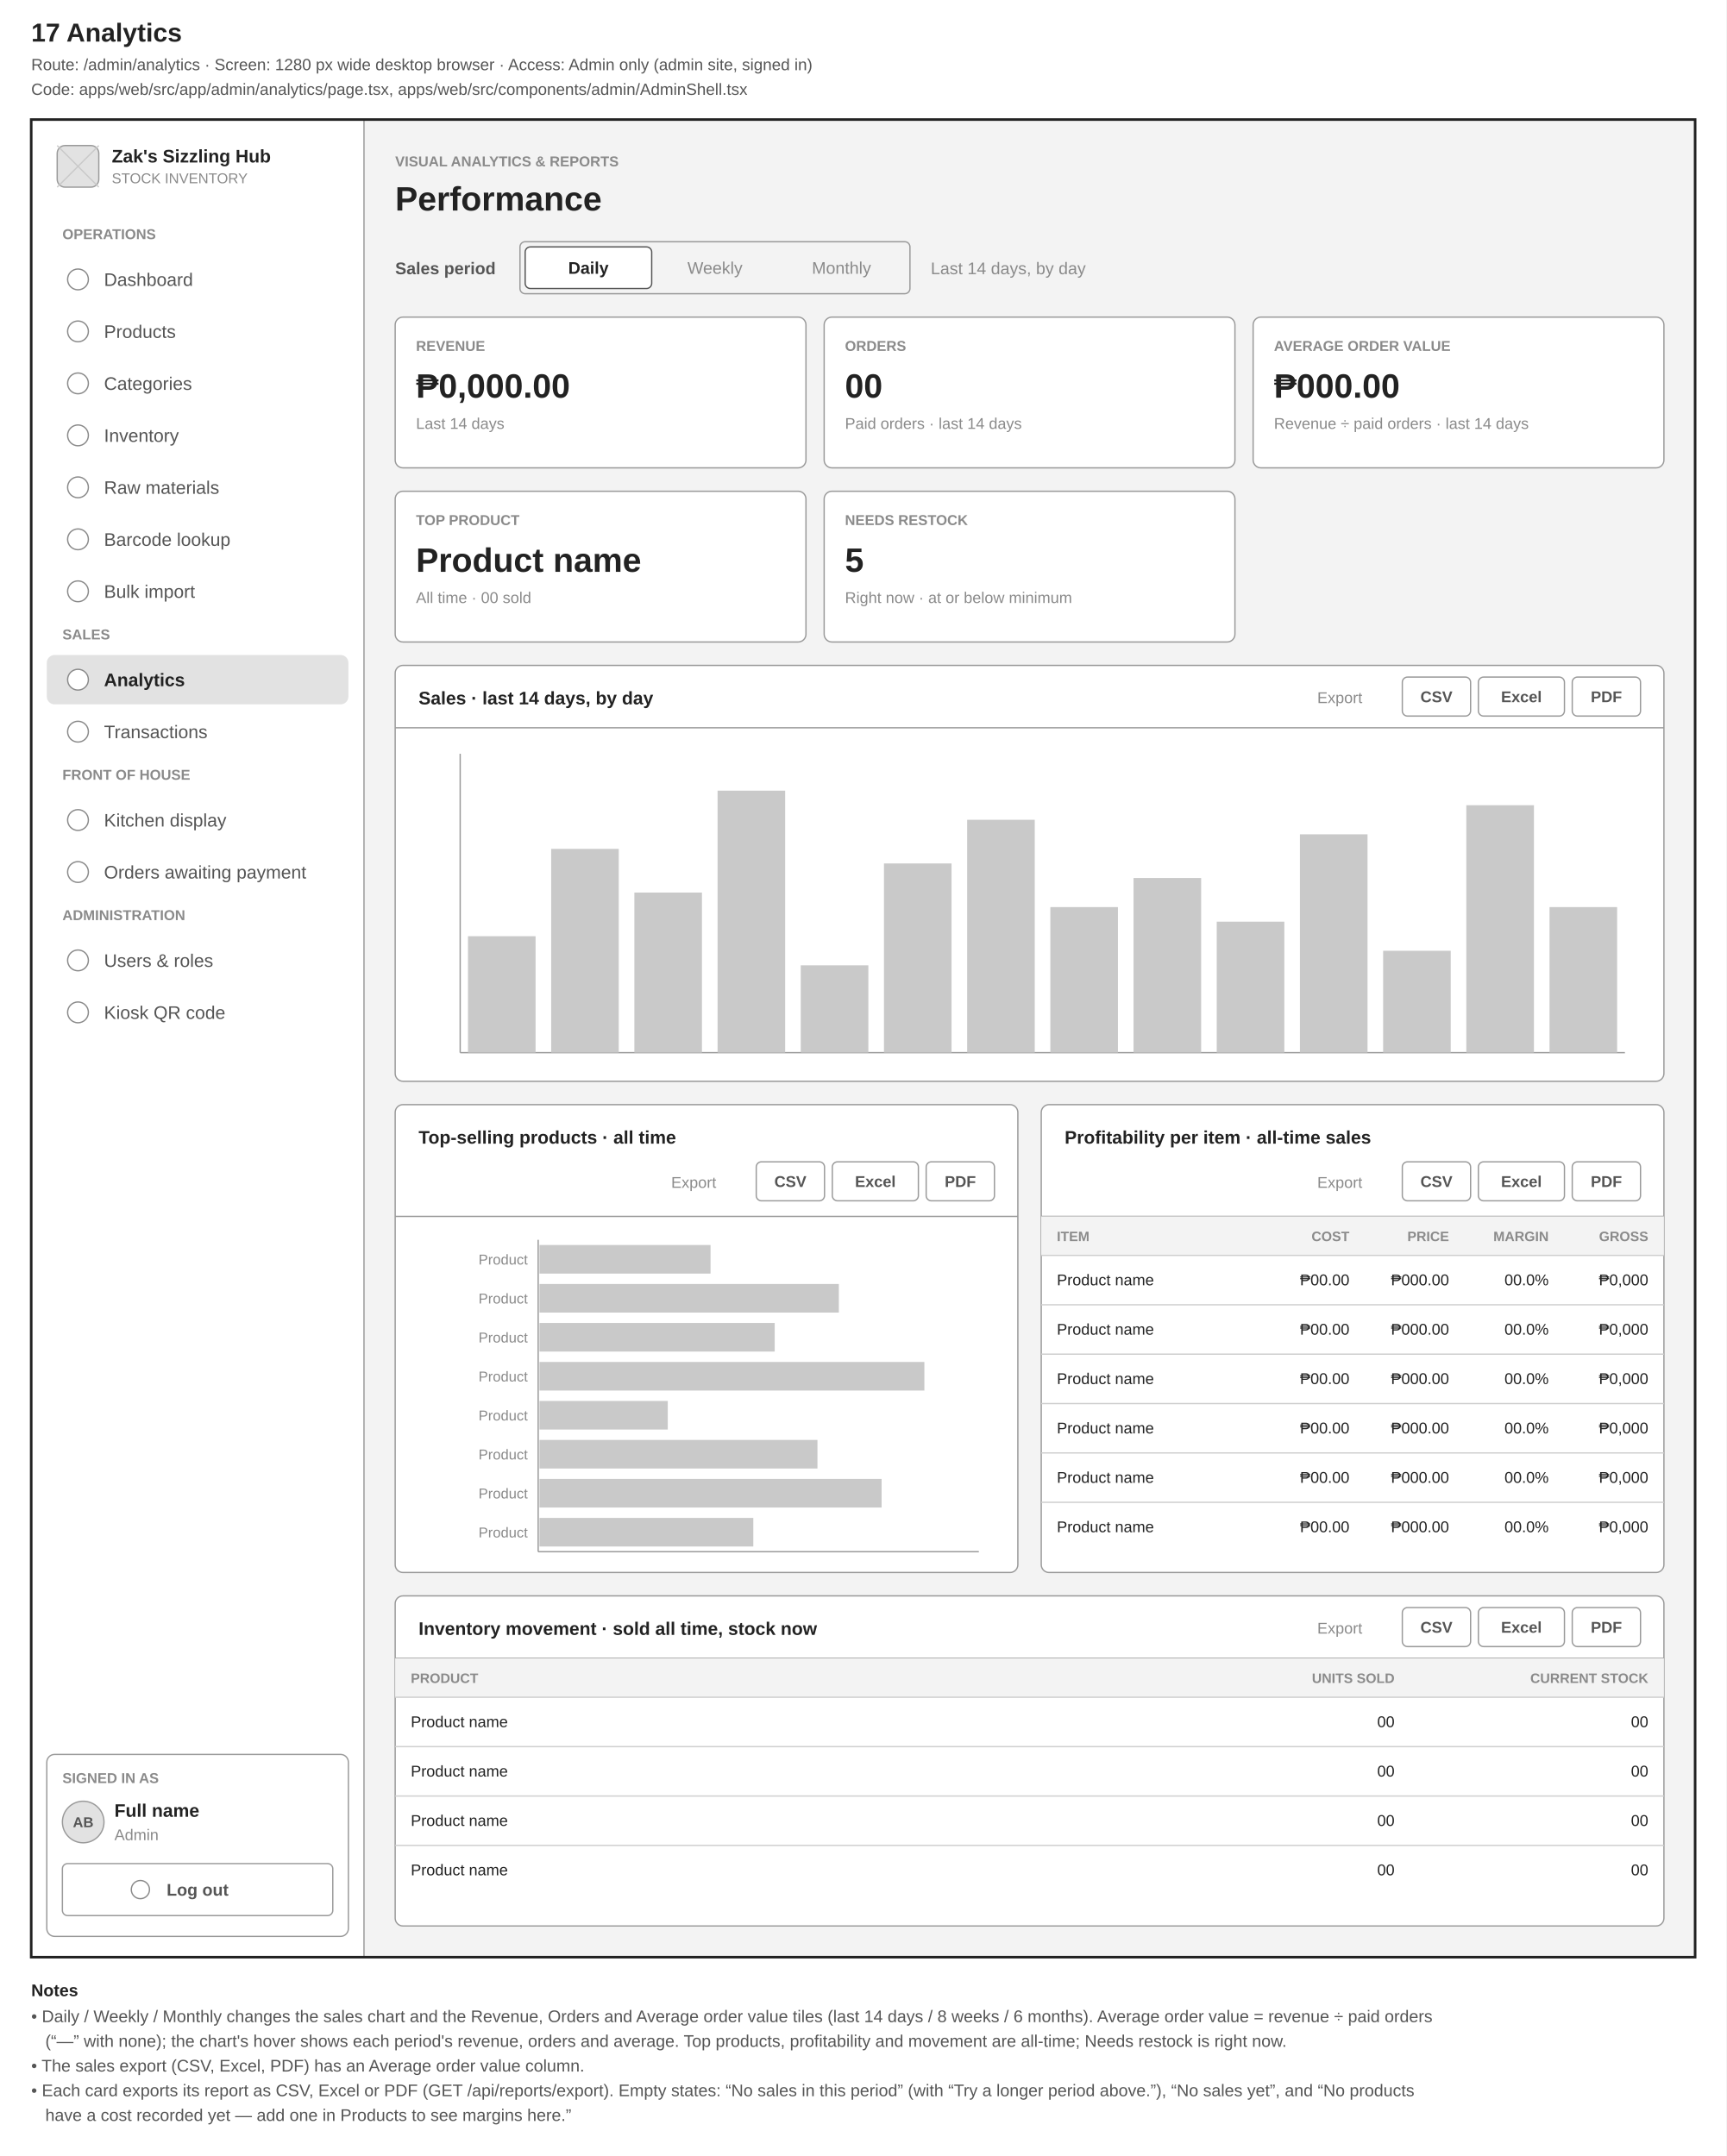
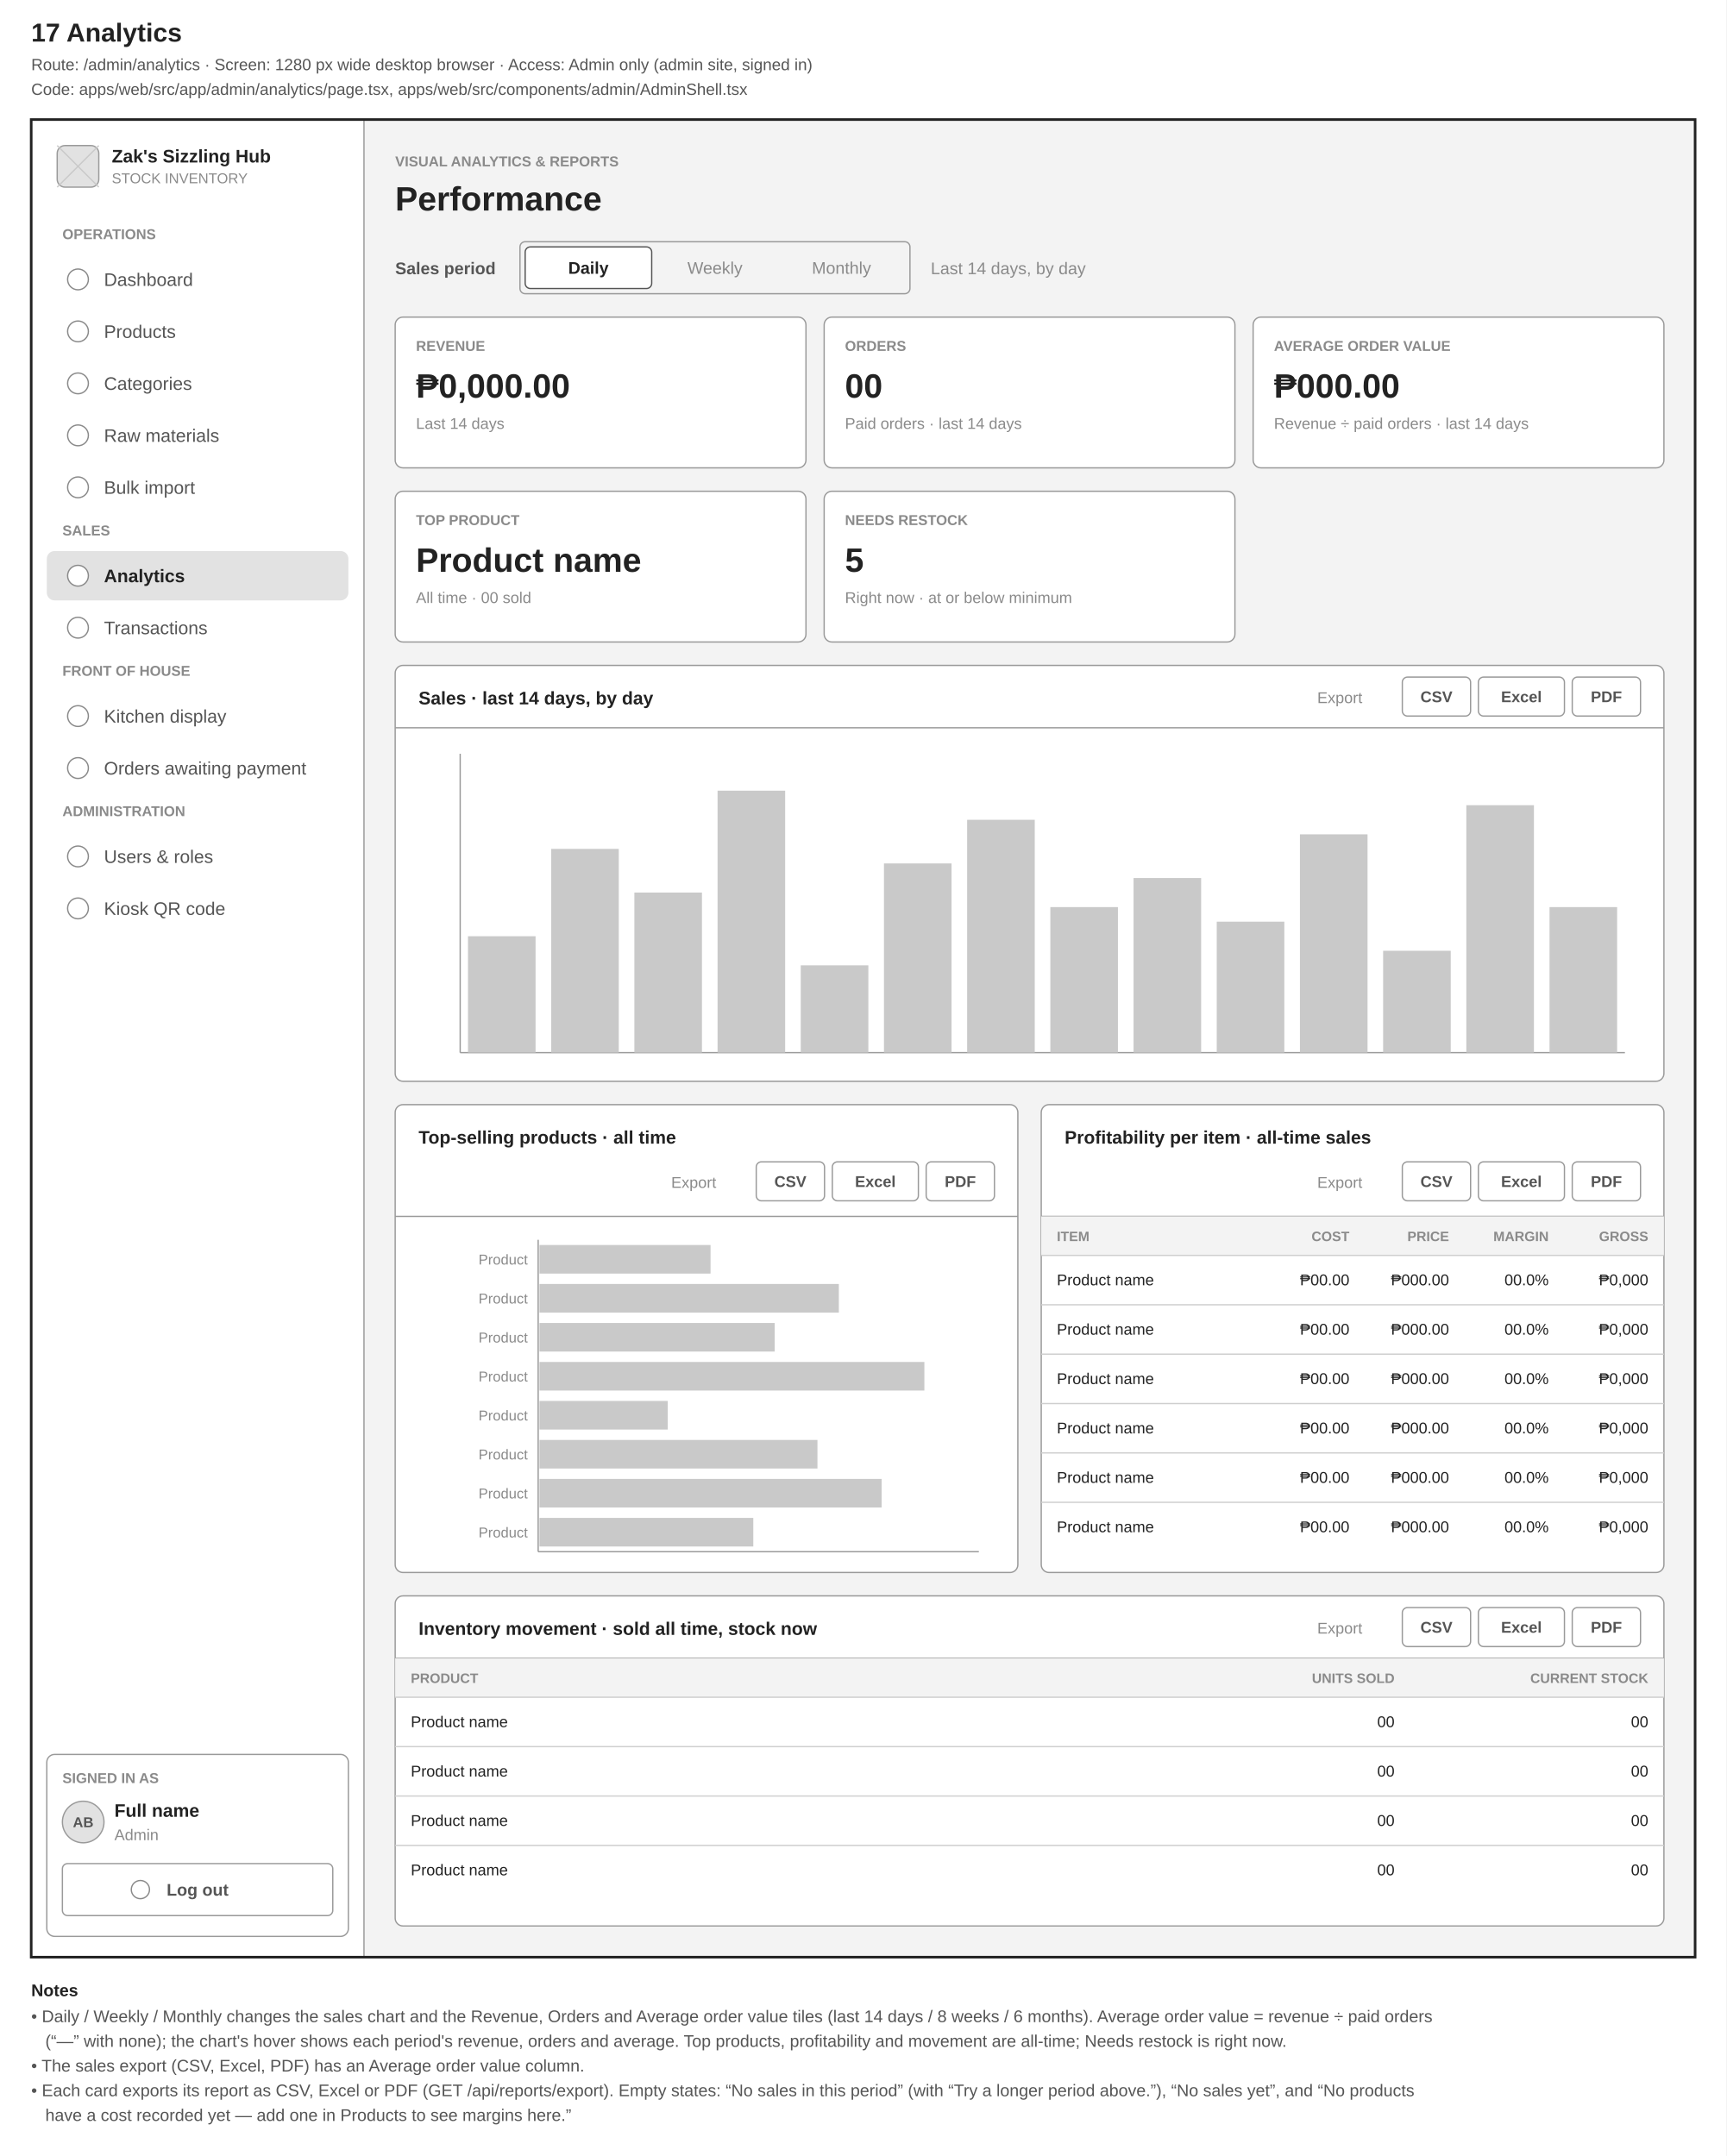
<svg xmlns="http://www.w3.org/2000/svg" width="1328" height="1659" viewBox="0 0 1328 1659">
  <rect x="0" y="0" width="1328" height="1659" fill="#ffffff" />
  <text x="24" y="32" font-family="Arial, Helvetica, sans-serif" font-size="20" font-weight="700" fill="#222222">17  Analytics</text>
  <text x="24" y="54" font-family="Arial, Helvetica, sans-serif" font-size="12.5" fill="#555555">Route: /admin/analytics   ·   Screen: 1280 px wide desktop browser   ·   Access: Admin only (admin site, signed in)</text>
  <text x="24" y="73" font-family="Arial, Helvetica, sans-serif" font-size="12.5" fill="#555555">Code: apps/web/src/app/admin/analytics/page.tsx, apps/web/src/components/admin/AdminShell.tsx</text>
  <text x="24" y="1536" font-family="Arial, Helvetica, sans-serif" font-size="13" font-weight="700" fill="#222222">Notes</text>
  <text x="24" y="1556" font-family="Arial, Helvetica, sans-serif" font-size="13" fill="#555555" xml:space="preserve">• Daily / Weekly / Monthly changes the sales chart and the Revenue, Orders and Average order value tiles (last 14 days / 8 weeks / 6 months). Average order value = revenue ÷ paid orders</text>
  <text x="24" y="1575" font-family="Arial, Helvetica, sans-serif" font-size="13" fill="#555555" xml:space="preserve">   (“—” with none); the chart's hover shows each period's revenue, orders and average. Top products, profitability and movement are all-time; Needs restock is right now.</text>
  <text x="24" y="1594" font-family="Arial, Helvetica, sans-serif" font-size="13" fill="#555555" xml:space="preserve">• The sales export (CSV, Excel, PDF) has an Average order value column.</text>
  <text x="24" y="1613" font-family="Arial, Helvetica, sans-serif" font-size="13" fill="#555555" xml:space="preserve">• Each card exports its report as CSV, Excel or PDF (GET /api/reports/export). Empty states: “No sales in this period” (with “Try a longer period above.”), “No sales yet”, and “No products</text>
  <text x="24" y="1632" font-family="Arial, Helvetica, sans-serif" font-size="13" fill="#555555" xml:space="preserve">   have a cost recorded yet — add one in Products to see margins here.”</text>
  <g transform="translate(24,92)">
    <clipPath id="frame">
      <rect x="0" y="0" width="1280" height="1414" />
    </clipPath>
    <g clip-path="url(#frame)">
      <rect x="0" y="0" width="1280" height="1414" fill="#ffffff" />
      <rect x="0" y="0" width="1280" height="1414" rx="0" fill="#f3f3f3" stroke="none" />
      <rect x="0" y="0" width="256" height="1414" rx="0" fill="#ffffff" stroke="none" />
      <line x1="256" y1="0" x2="256" y2="1414" stroke="#9a9a9a" stroke-width="1" />
      <rect x="20" y="20" width="32" height="32" rx="6" fill="#e2e2e2" stroke="#9a9a9a" stroke-width="1" />
      <line x1="20" y1="20" x2="52" y2="52" stroke="#c9c9c9" stroke-width="1" />
      <line x1="52" y1="20" x2="20" y2="52" stroke="#c9c9c9" stroke-width="1" />
      <text x="62" y="33" font-family="Arial, Helvetica, sans-serif" font-size="14" font-weight="700" text-anchor="start" fill="#222222">Zak's Sizzling Hub</text>
      <text x="62" y="49" font-family="Arial, Helvetica, sans-serif" font-size="11" font-weight="400" text-anchor="start" fill="#8a8a8a">STOCK INVENTORY</text>
      <text x="24" y="92" font-family="Arial, Helvetica, sans-serif" font-size="11" font-weight="700" text-anchor="start" fill="#8a8a8a">OPERATIONS</text>
      <circle cx="36" cy="123" r="8" fill="#ffffff" stroke="#8a8a8a" stroke-width="1" />
      <text x="56" y="128" font-family="Arial, Helvetica, sans-serif" font-size="14" font-weight="400" text-anchor="start" fill="#555555">Dashboard</text>
      <circle cx="36" cy="163" r="8" fill="#ffffff" stroke="#8a8a8a" stroke-width="1" />
      <text x="56" y="168" font-family="Arial, Helvetica, sans-serif" font-size="14" font-weight="400" text-anchor="start" fill="#555555">Products</text>
      <circle cx="36" cy="203" r="8" fill="#ffffff" stroke="#8a8a8a" stroke-width="1" />
      <text x="56" y="208" font-family="Arial, Helvetica, sans-serif" font-size="14" font-weight="400" text-anchor="start" fill="#555555">Categories</text>
      <circle cx="36" cy="243" r="8" fill="#ffffff" stroke="#8a8a8a" stroke-width="1" />
-       <text x="56" y="248" font-family="Arial, Helvetica, sans-serif" font-size="14" font-weight="400" text-anchor="start" fill="#555555">Inventory</text>
+       <text x="56" y="248" font-family="Arial, Helvetica, sans-serif" font-size="14" font-weight="400" text-anchor="start" fill="#555555">Raw materials</text>
      <circle cx="36" cy="283" r="8" fill="#ffffff" stroke="#8a8a8a" stroke-width="1" />
-       <text x="56" y="288" font-family="Arial, Helvetica, sans-serif" font-size="14" font-weight="400" text-anchor="start" fill="#555555">Raw materials</text>
-       <circle cx="36" cy="323" r="8" fill="#ffffff" stroke="#8a8a8a" stroke-width="1" />
-       <text x="56" y="328" font-family="Arial, Helvetica, sans-serif" font-size="14" font-weight="400" text-anchor="start" fill="#555555">Barcode lookup</text>
-       <circle cx="36" cy="363" r="8" fill="#ffffff" stroke="#8a8a8a" stroke-width="1" />
-       <text x="56" y="368" font-family="Arial, Helvetica, sans-serif" font-size="14" font-weight="400" text-anchor="start" fill="#555555">Bulk import</text>
-       <text x="24" y="400" font-family="Arial, Helvetica, sans-serif" font-size="11" font-weight="700" text-anchor="start" fill="#8a8a8a">SALES</text>
-       <rect x="12" y="412" width="232" height="38" rx="6" fill="#e2e2e2" stroke="none" />
-       <circle cx="36" cy="431" r="8" fill="#ffffff" stroke="#8a8a8a" stroke-width="1" />
-       <text x="56" y="436" font-family="Arial, Helvetica, sans-serif" font-size="14" font-weight="700" text-anchor="start" fill="#222222">Analytics</text>
-       <circle cx="36" cy="471" r="8" fill="#ffffff" stroke="#8a8a8a" stroke-width="1" />
-       <text x="56" y="476" font-family="Arial, Helvetica, sans-serif" font-size="14" font-weight="400" text-anchor="start" fill="#555555">Transactions</text>
-       <text x="24" y="508" font-family="Arial, Helvetica, sans-serif" font-size="11" font-weight="700" text-anchor="start" fill="#8a8a8a">FRONT OF HOUSE</text>
-       <circle cx="36" cy="539" r="8" fill="#ffffff" stroke="#8a8a8a" stroke-width="1" />
-       <text x="56" y="544" font-family="Arial, Helvetica, sans-serif" font-size="14" font-weight="400" text-anchor="start" fill="#555555">Kitchen display</text>
-       <circle cx="36" cy="579" r="8" fill="#ffffff" stroke="#8a8a8a" stroke-width="1" />
-       <text x="56" y="584" font-family="Arial, Helvetica, sans-serif" font-size="14" font-weight="400" text-anchor="start" fill="#555555">Orders awaiting payment</text>
-       <text x="24" y="616" font-family="Arial, Helvetica, sans-serif" font-size="11" font-weight="700" text-anchor="start" fill="#8a8a8a">ADMINISTRATION</text>
-       <circle cx="36" cy="647" r="8" fill="#ffffff" stroke="#8a8a8a" stroke-width="1" />
-       <text x="56" y="652" font-family="Arial, Helvetica, sans-serif" font-size="14" font-weight="400" text-anchor="start" fill="#555555">Users &amp; roles</text>
-       <circle cx="36" cy="687" r="8" fill="#ffffff" stroke="#8a8a8a" stroke-width="1" />
-       <text x="56" y="692" font-family="Arial, Helvetica, sans-serif" font-size="14" font-weight="400" text-anchor="start" fill="#555555">Kiosk QR code</text>
+       <text x="56" y="288" font-family="Arial, Helvetica, sans-serif" font-size="14" font-weight="400" text-anchor="start" fill="#555555">Bulk import</text>
+       <text x="24" y="320" font-family="Arial, Helvetica, sans-serif" font-size="11" font-weight="700" text-anchor="start" fill="#8a8a8a">SALES</text>
+       <rect x="12" y="332" width="232" height="38" rx="6" fill="#e2e2e2" stroke="none" />
+       <circle cx="36" cy="351" r="8" fill="#ffffff" stroke="#8a8a8a" stroke-width="1" />
+       <text x="56" y="356" font-family="Arial, Helvetica, sans-serif" font-size="14" font-weight="700" text-anchor="start" fill="#222222">Analytics</text>
+       <circle cx="36" cy="391" r="8" fill="#ffffff" stroke="#8a8a8a" stroke-width="1" />
+       <text x="56" y="396" font-family="Arial, Helvetica, sans-serif" font-size="14" font-weight="400" text-anchor="start" fill="#555555">Transactions</text>
+       <text x="24" y="428" font-family="Arial, Helvetica, sans-serif" font-size="11" font-weight="700" text-anchor="start" fill="#8a8a8a">FRONT OF HOUSE</text>
+       <circle cx="36" cy="459" r="8" fill="#ffffff" stroke="#8a8a8a" stroke-width="1" />
+       <text x="56" y="464" font-family="Arial, Helvetica, sans-serif" font-size="14" font-weight="400" text-anchor="start" fill="#555555">Kitchen display</text>
+       <circle cx="36" cy="499" r="8" fill="#ffffff" stroke="#8a8a8a" stroke-width="1" />
+       <text x="56" y="504" font-family="Arial, Helvetica, sans-serif" font-size="14" font-weight="400" text-anchor="start" fill="#555555">Orders awaiting payment</text>
+       <text x="24" y="536" font-family="Arial, Helvetica, sans-serif" font-size="11" font-weight="700" text-anchor="start" fill="#8a8a8a">ADMINISTRATION</text>
+       <circle cx="36" cy="567" r="8" fill="#ffffff" stroke="#8a8a8a" stroke-width="1" />
+       <text x="56" y="572" font-family="Arial, Helvetica, sans-serif" font-size="14" font-weight="400" text-anchor="start" fill="#555555">Users &amp; roles</text>
+       <circle cx="36" cy="607" r="8" fill="#ffffff" stroke="#8a8a8a" stroke-width="1" />
+       <text x="56" y="612" font-family="Arial, Helvetica, sans-serif" font-size="14" font-weight="400" text-anchor="start" fill="#555555">Kiosk QR code</text>
      <rect x="12" y="1258" width="232" height="140" rx="6" fill="#ffffff" stroke="#9a9a9a" stroke-width="1" />
      <text x="24" y="1280" font-family="Arial, Helvetica, sans-serif" font-size="11" font-weight="700" text-anchor="start" fill="#8a8a8a">SIGNED IN AS</text>
      <circle cx="40" cy="1310" r="16" fill="#e2e2e2" stroke="#9a9a9a" stroke-width="1" />
      <text x="40" y="1314" font-family="Arial, Helvetica, sans-serif" font-size="11" font-weight="700" text-anchor="middle" fill="#555555">AB</text>
      <text x="64" y="1306" font-family="Arial, Helvetica, sans-serif" font-size="14" font-weight="700" text-anchor="start" fill="#222222">Full name</text>
      <text x="64" y="1324" font-family="Arial, Helvetica, sans-serif" font-size="12" font-weight="400" text-anchor="start" fill="#8a8a8a">Admin</text>
      <rect x="24" y="1342" width="208" height="40" rx="4" fill="#ffffff" stroke="#9a9a9a" stroke-width="1" />
      <text x="128.0" y="1366.68" font-family="Arial, Helvetica, sans-serif" font-size="13" font-weight="700" text-anchor="middle" fill="#555555">Log out</text>
      <circle cx="84" cy="1362" r="7" fill="#ffffff" stroke="#8a8a8a" stroke-width="1" />
      <text x="280" y="36" font-family="Arial, Helvetica, sans-serif" font-size="11" font-weight="700" text-anchor="start" fill="#8a8a8a">VISUAL ANALYTICS &amp; REPORTS</text>
      <text x="280" y="70" font-family="Arial, Helvetica, sans-serif" font-size="26" font-weight="700" text-anchor="start" fill="#222222">Performance</text>
      <text x="280" y="119" font-family="Arial, Helvetica, sans-serif" font-size="13" font-weight="700" text-anchor="start" fill="#555555">Sales period</text>
      <rect x="376" y="94" width="300" height="40" rx="4" fill="#f3f3f3" stroke="#9a9a9a" stroke-width="1" />
      <rect x="380.0" y="98" width="97.333" height="32" rx="4" fill="#ffffff" stroke="#555555" stroke-width="1" />
      <text x="428.667" y="118.68" font-family="Arial, Helvetica, sans-serif" font-size="13" font-weight="700" text-anchor="middle" fill="#222222">Daily</text>
      <text x="526.0" y="118.68" font-family="Arial, Helvetica, sans-serif" font-size="13" font-weight="400" text-anchor="middle" fill="#8a8a8a">Weekly</text>
      <text x="623.333" y="118.68" font-family="Arial, Helvetica, sans-serif" font-size="13" font-weight="400" text-anchor="middle" fill="#8a8a8a">Monthly</text>
      <text x="692" y="119" font-family="Arial, Helvetica, sans-serif" font-size="13" font-weight="400" text-anchor="start" fill="#8a8a8a">Last 14 days, by day</text>
      <rect x="280.0" y="152" width="316.0" height="116" rx="6" fill="#ffffff" stroke="#9a9a9a" stroke-width="1" />
      <text x="296.0" y="178" font-family="Arial, Helvetica, sans-serif" font-size="11" font-weight="700" text-anchor="start" fill="#8a8a8a">REVENUE</text>
      <text x="296.0" y="214" font-family="Arial, Helvetica, sans-serif" font-size="26" font-weight="700" text-anchor="start" fill="#222222">₱0,000.00</text>
      <text x="296.0" y="238" font-family="Arial, Helvetica, sans-serif" font-size="12" font-weight="400" text-anchor="start" fill="#8a8a8a">Last 14 days</text>
      <rect x="610.0" y="152" width="316.0" height="116" rx="6" fill="#ffffff" stroke="#9a9a9a" stroke-width="1" />
      <text x="626.0" y="178" font-family="Arial, Helvetica, sans-serif" font-size="11" font-weight="700" text-anchor="start" fill="#8a8a8a">ORDERS</text>
      <text x="626.0" y="214" font-family="Arial, Helvetica, sans-serif" font-size="26" font-weight="700" text-anchor="start" fill="#222222">00</text>
      <text x="626.0" y="238" font-family="Arial, Helvetica, sans-serif" font-size="12" font-weight="400" text-anchor="start" fill="#8a8a8a">Paid orders · last 14 days</text>
      <rect x="940.0" y="152" width="316.0" height="116" rx="6" fill="#ffffff" stroke="#9a9a9a" stroke-width="1" />
      <text x="956.0" y="178" font-family="Arial, Helvetica, sans-serif" font-size="11" font-weight="700" text-anchor="start" fill="#8a8a8a">AVERAGE ORDER VALUE</text>
      <text x="956.0" y="214" font-family="Arial, Helvetica, sans-serif" font-size="26" font-weight="700" text-anchor="start" fill="#222222">₱000.00</text>
      <text x="956.0" y="238" font-family="Arial, Helvetica, sans-serif" font-size="12" font-weight="400" text-anchor="start" fill="#8a8a8a">Revenue ÷ paid orders · last 14 days</text>
      <rect x="280.0" y="286" width="316.0" height="116" rx="6" fill="#ffffff" stroke="#9a9a9a" stroke-width="1" />
      <text x="296.0" y="312" font-family="Arial, Helvetica, sans-serif" font-size="11" font-weight="700" text-anchor="start" fill="#8a8a8a">TOP PRODUCT</text>
      <text x="296.0" y="348" font-family="Arial, Helvetica, sans-serif" font-size="26" font-weight="700" text-anchor="start" fill="#222222">Product name</text>
      <text x="296.0" y="372" font-family="Arial, Helvetica, sans-serif" font-size="12" font-weight="400" text-anchor="start" fill="#8a8a8a">All time · 00 sold</text>
      <rect x="610.0" y="286" width="316.0" height="116" rx="6" fill="#ffffff" stroke="#9a9a9a" stroke-width="1" />
      <text x="626.0" y="312" font-family="Arial, Helvetica, sans-serif" font-size="11" font-weight="700" text-anchor="start" fill="#8a8a8a">NEEDS RESTOCK</text>
      <text x="626.0" y="348" font-family="Arial, Helvetica, sans-serif" font-size="26" font-weight="700" text-anchor="start" fill="#222222">5</text>
      <text x="626.0" y="372" font-family="Arial, Helvetica, sans-serif" font-size="12" font-weight="400" text-anchor="start" fill="#8a8a8a">Right now · at or below minimum</text>
      <rect x="280" y="420" width="976" height="320" rx="6" fill="#ffffff" stroke="#9a9a9a" stroke-width="1" />
      <text x="298" y="450" font-family="Arial, Helvetica, sans-serif" font-size="14" font-weight="700" text-anchor="start" fill="#222222">Sales · last 14 days, by day</text>
      <line x1="280" y1="468" x2="1256" y2="468" stroke="#9a9a9a" stroke-width="1" />
      <rect x="1185.48" y="429" width="52.52" height="30" rx="4" fill="#ffffff" stroke="#9a9a9a" stroke-width="1" />
      <text x="1211.74" y="448.32" font-family="Arial, Helvetica, sans-serif" font-size="12" font-weight="700" text-anchor="middle" fill="#555555">PDF</text>
      <rect x="1113.28" y="429" width="66.2" height="30" rx="4" fill="#ffffff" stroke="#9a9a9a" stroke-width="1" />
      <text x="1146.38" y="448.32" font-family="Arial, Helvetica, sans-serif" font-size="12" font-weight="700" text-anchor="middle" fill="#555555">Excel</text>
      <rect x="1054.76" y="429" width="52.52" height="30" rx="4" fill="#ffffff" stroke="#9a9a9a" stroke-width="1" />
      <text x="1081.02" y="448.32" font-family="Arial, Helvetica, sans-serif" font-size="12" font-weight="700" text-anchor="middle" fill="#555555">CSV</text>
      <text x="1024" y="449" font-family="Arial, Helvetica, sans-serif" font-size="12" font-weight="400" text-anchor="end" fill="#8a8a8a">Export</text>
      <line x1="330" y1="718" x2="1226" y2="718" stroke="#9a9a9a" stroke-width="1" />
      <line x1="330" y1="488" x2="330" y2="718" stroke="#9a9a9a" stroke-width="1" />
      <rect x="336.0" y="628.4" width="52.0" height="89.6" rx="0" fill="#c9c9c9" stroke="none" />
      <rect x="400.0" y="561.2" width="52.0" height="156.8" rx="0" fill="#c9c9c9" stroke="none" />
      <rect x="464.0" y="594.8" width="52.0" height="123.2" rx="0" fill="#c9c9c9" stroke="none" />
      <rect x="528.0" y="516.4" width="52.0" height="201.6" rx="0" fill="#c9c9c9" stroke="none" />
      <rect x="592.0" y="650.8" width="52.0" height="67.2" rx="0" fill="#c9c9c9" stroke="none" />
      <rect x="656.0" y="572.4" width="52.0" height="145.6" rx="0" fill="#c9c9c9" stroke="none" />
      <rect x="720.0" y="538.8" width="52.0" height="179.2" rx="0" fill="#c9c9c9" stroke="none" />
      <rect x="784.0" y="606.0" width="52.0" height="112.0" rx="0" fill="#c9c9c9" stroke="none" />
      <rect x="848.0" y="583.6" width="52.0" height="134.4" rx="0" fill="#c9c9c9" stroke="none" />
      <rect x="912.0" y="617.2" width="52.0" height="100.8" rx="0" fill="#c9c9c9" stroke="none" />
      <rect x="976.0" y="550.0" width="52.0" height="168.0" rx="0" fill="#c9c9c9" stroke="none" />
      <rect x="1040.0" y="639.6" width="52.0" height="78.4" rx="0" fill="#c9c9c9" stroke="none" />
      <rect x="1104.0" y="527.6" width="52.0" height="190.4" rx="0" fill="#c9c9c9" stroke="none" />
      <rect x="1168.0" y="606.0" width="52.0" height="112.0" rx="0" fill="#c9c9c9" stroke="none" />
      <rect x="280" y="758" width="479.0" height="360" rx="6" fill="#ffffff" stroke="#9a9a9a" stroke-width="1" />
      <text x="298" y="788" font-family="Arial, Helvetica, sans-serif" font-size="14" font-weight="700" text-anchor="start" fill="#222222">Top-selling products · all time</text>
      <rect x="688.48" y="802" width="52.52" height="30" rx="4" fill="#ffffff" stroke="#9a9a9a" stroke-width="1" />
      <text x="714.74" y="821.32" font-family="Arial, Helvetica, sans-serif" font-size="12" font-weight="700" text-anchor="middle" fill="#555555">PDF</text>
      <rect x="616.28" y="802" width="66.2" height="30" rx="4" fill="#ffffff" stroke="#9a9a9a" stroke-width="1" />
      <text x="649.38" y="821.32" font-family="Arial, Helvetica, sans-serif" font-size="12" font-weight="700" text-anchor="middle" fill="#555555">Excel</text>
      <rect x="557.76" y="802" width="52.52" height="30" rx="4" fill="#ffffff" stroke="#9a9a9a" stroke-width="1" />
      <text x="584.02" y="821.32" font-family="Arial, Helvetica, sans-serif" font-size="12" font-weight="700" text-anchor="middle" fill="#555555">CSV</text>
      <text x="527.0" y="822" font-family="Arial, Helvetica, sans-serif" font-size="12" font-weight="400" text-anchor="end" fill="#8a8a8a">Export</text>
      <line x1="280" y1="844" x2="759.0" y2="844" stroke="#9a9a9a" stroke-width="1" />
      <line x1="390" y1="1102" x2="729.0" y2="1102" stroke="#9a9a9a" stroke-width="1" />
      <line x1="390" y1="862" x2="390" y2="1102" stroke="#9a9a9a" stroke-width="1" />
      <rect x="391" y="866.0" width="131.6" height="22.0" rx="0" fill="#c9c9c9" stroke="none" />
      <text x="382" y="881.0" font-family="Arial, Helvetica, sans-serif" font-size="11" font-weight="400" text-anchor="end" fill="#8a8a8a">Product</text>
      <rect x="391" y="896.0" width="230.3" height="22.0" rx="0" fill="#c9c9c9" stroke="none" />
      <text x="382" y="911.0" font-family="Arial, Helvetica, sans-serif" font-size="11" font-weight="400" text-anchor="end" fill="#8a8a8a">Product</text>
      <rect x="391" y="926.0" width="180.95" height="22.0" rx="0" fill="#c9c9c9" stroke="none" />
      <text x="382" y="941.0" font-family="Arial, Helvetica, sans-serif" font-size="11" font-weight="400" text-anchor="end" fill="#8a8a8a">Product</text>
      <rect x="391" y="956.0" width="296.1" height="22.0" rx="0" fill="#c9c9c9" stroke="none" />
      <text x="382" y="971.0" font-family="Arial, Helvetica, sans-serif" font-size="11" font-weight="400" text-anchor="end" fill="#8a8a8a">Product</text>
      <rect x="391" y="986.0" width="98.7" height="22.0" rx="0" fill="#c9c9c9" stroke="none" />
      <text x="382" y="1001.0" font-family="Arial, Helvetica, sans-serif" font-size="11" font-weight="400" text-anchor="end" fill="#8a8a8a">Product</text>
      <rect x="391" y="1016.0" width="213.85" height="22.0" rx="0" fill="#c9c9c9" stroke="none" />
      <text x="382" y="1031.0" font-family="Arial, Helvetica, sans-serif" font-size="11" font-weight="400" text-anchor="end" fill="#8a8a8a">Product</text>
      <rect x="391" y="1046.0" width="263.2" height="22.0" rx="0" fill="#c9c9c9" stroke="none" />
      <text x="382" y="1061.0" font-family="Arial, Helvetica, sans-serif" font-size="11" font-weight="400" text-anchor="end" fill="#8a8a8a">Product</text>
      <rect x="391" y="1076.0" width="164.5" height="22.0" rx="0" fill="#c9c9c9" stroke="none" />
      <text x="382" y="1091.0" font-family="Arial, Helvetica, sans-serif" font-size="11" font-weight="400" text-anchor="end" fill="#8a8a8a">Product</text>
      <rect x="777.0" y="758" width="479.0" height="360" rx="6" fill="#ffffff" stroke="#9a9a9a" stroke-width="1" />
      <text x="795.0" y="788" font-family="Arial, Helvetica, sans-serif" font-size="14" font-weight="700" text-anchor="start" fill="#222222">Profitability per item · all-time sales</text>
      <rect x="1185.48" y="802" width="52.52" height="30" rx="4" fill="#ffffff" stroke="#9a9a9a" stroke-width="1" />
      <text x="1211.74" y="821.32" font-family="Arial, Helvetica, sans-serif" font-size="12" font-weight="700" text-anchor="middle" fill="#555555">PDF</text>
      <rect x="1113.28" y="802" width="66.2" height="30" rx="4" fill="#ffffff" stroke="#9a9a9a" stroke-width="1" />
      <text x="1146.38" y="821.32" font-family="Arial, Helvetica, sans-serif" font-size="12" font-weight="700" text-anchor="middle" fill="#555555">Excel</text>
      <rect x="1054.76" y="802" width="52.52" height="30" rx="4" fill="#ffffff" stroke="#9a9a9a" stroke-width="1" />
      <text x="1081.02" y="821.32" font-family="Arial, Helvetica, sans-serif" font-size="12" font-weight="700" text-anchor="middle" fill="#555555">CSV</text>
      <text x="1024.0" y="822" font-family="Arial, Helvetica, sans-serif" font-size="12" font-weight="400" text-anchor="end" fill="#8a8a8a">Export</text>
      <line x1="777.0" y1="844" x2="1256.0" y2="844" stroke="#9a9a9a" stroke-width="1" />
      <rect x="777.0" y="844" width="479.0" height="30" rx="0" fill="#f3f3f3" stroke="none" stroke-width="1" />
      <text x="789.0" y="863.0" font-family="Arial, Helvetica, sans-serif" font-size="10.5" font-weight="700" text-anchor="start" fill="#8a8a8a">ITEM</text>
      <text x="1014.08" y="863.0" font-family="Arial, Helvetica, sans-serif" font-size="10.5" font-weight="700" text-anchor="end" fill="#8a8a8a">COST</text>
      <text x="1090.72" y="863.0" font-family="Arial, Helvetica, sans-serif" font-size="10.5" font-weight="700" text-anchor="end" fill="#8a8a8a">PRICE</text>
      <text x="1167.36" y="863.0" font-family="Arial, Helvetica, sans-serif" font-size="10.5" font-weight="700" text-anchor="end" fill="#8a8a8a">MARGIN</text>
      <text x="1244" y="863.0" font-family="Arial, Helvetica, sans-serif" font-size="10.5" font-weight="700" text-anchor="end" fill="#8a8a8a">GROSS</text>
      <line x1="777.0" y1="874" x2="1256.0" y2="874" stroke="#cfcfcf" stroke-width="1" />
      <text x="789.0" y="897.0" font-family="Arial, Helvetica, sans-serif" font-size="12" font-weight="400" text-anchor="start" fill="#222222">Product name</text>
      <text x="1014.08" y="897.0" font-family="Arial, Helvetica, sans-serif" font-size="12" font-weight="400" text-anchor="end" fill="#222222">₱00.00</text>
      <text x="1090.72" y="897.0" font-family="Arial, Helvetica, sans-serif" font-size="12" font-weight="400" text-anchor="end" fill="#222222">₱000.00</text>
      <text x="1167.36" y="897.0" font-family="Arial, Helvetica, sans-serif" font-size="12" font-weight="400" text-anchor="end" fill="#222222">00.0%</text>
      <text x="1244" y="897.0" font-family="Arial, Helvetica, sans-serif" font-size="12" font-weight="400" text-anchor="end" fill="#222222">₱0,000</text>
      <line x1="777.0" y1="912" x2="1256.0" y2="912" stroke="#cfcfcf" stroke-width="1" />
      <text x="789.0" y="935.0" font-family="Arial, Helvetica, sans-serif" font-size="12" font-weight="400" text-anchor="start" fill="#222222">Product name</text>
      <text x="1014.08" y="935.0" font-family="Arial, Helvetica, sans-serif" font-size="12" font-weight="400" text-anchor="end" fill="#222222">₱00.00</text>
      <text x="1090.72" y="935.0" font-family="Arial, Helvetica, sans-serif" font-size="12" font-weight="400" text-anchor="end" fill="#222222">₱000.00</text>
      <text x="1167.36" y="935.0" font-family="Arial, Helvetica, sans-serif" font-size="12" font-weight="400" text-anchor="end" fill="#222222">00.0%</text>
      <text x="1244" y="935.0" font-family="Arial, Helvetica, sans-serif" font-size="12" font-weight="400" text-anchor="end" fill="#222222">₱0,000</text>
      <line x1="777.0" y1="950" x2="1256.0" y2="950" stroke="#cfcfcf" stroke-width="1" />
      <text x="789.0" y="973.0" font-family="Arial, Helvetica, sans-serif" font-size="12" font-weight="400" text-anchor="start" fill="#222222">Product name</text>
      <text x="1014.08" y="973.0" font-family="Arial, Helvetica, sans-serif" font-size="12" font-weight="400" text-anchor="end" fill="#222222">₱00.00</text>
      <text x="1090.72" y="973.0" font-family="Arial, Helvetica, sans-serif" font-size="12" font-weight="400" text-anchor="end" fill="#222222">₱000.00</text>
      <text x="1167.36" y="973.0" font-family="Arial, Helvetica, sans-serif" font-size="12" font-weight="400" text-anchor="end" fill="#222222">00.0%</text>
      <text x="1244" y="973.0" font-family="Arial, Helvetica, sans-serif" font-size="12" font-weight="400" text-anchor="end" fill="#222222">₱0,000</text>
      <line x1="777.0" y1="988" x2="1256.0" y2="988" stroke="#cfcfcf" stroke-width="1" />
      <text x="789.0" y="1011.0" font-family="Arial, Helvetica, sans-serif" font-size="12" font-weight="400" text-anchor="start" fill="#222222">Product name</text>
      <text x="1014.08" y="1011.0" font-family="Arial, Helvetica, sans-serif" font-size="12" font-weight="400" text-anchor="end" fill="#222222">₱00.00</text>
      <text x="1090.72" y="1011.0" font-family="Arial, Helvetica, sans-serif" font-size="12" font-weight="400" text-anchor="end" fill="#222222">₱000.00</text>
      <text x="1167.36" y="1011.0" font-family="Arial, Helvetica, sans-serif" font-size="12" font-weight="400" text-anchor="end" fill="#222222">00.0%</text>
      <text x="1244" y="1011.0" font-family="Arial, Helvetica, sans-serif" font-size="12" font-weight="400" text-anchor="end" fill="#222222">₱0,000</text>
      <line x1="777.0" y1="1026" x2="1256.0" y2="1026" stroke="#cfcfcf" stroke-width="1" />
      <text x="789.0" y="1049.0" font-family="Arial, Helvetica, sans-serif" font-size="12" font-weight="400" text-anchor="start" fill="#222222">Product name</text>
      <text x="1014.08" y="1049.0" font-family="Arial, Helvetica, sans-serif" font-size="12" font-weight="400" text-anchor="end" fill="#222222">₱00.00</text>
      <text x="1090.72" y="1049.0" font-family="Arial, Helvetica, sans-serif" font-size="12" font-weight="400" text-anchor="end" fill="#222222">₱000.00</text>
      <text x="1167.36" y="1049.0" font-family="Arial, Helvetica, sans-serif" font-size="12" font-weight="400" text-anchor="end" fill="#222222">00.0%</text>
      <text x="1244" y="1049.0" font-family="Arial, Helvetica, sans-serif" font-size="12" font-weight="400" text-anchor="end" fill="#222222">₱0,000</text>
      <line x1="777.0" y1="1064" x2="1256.0" y2="1064" stroke="#cfcfcf" stroke-width="1" />
      <text x="789.0" y="1087.0" font-family="Arial, Helvetica, sans-serif" font-size="12" font-weight="400" text-anchor="start" fill="#222222">Product name</text>
      <text x="1014.08" y="1087.0" font-family="Arial, Helvetica, sans-serif" font-size="12" font-weight="400" text-anchor="end" fill="#222222">₱00.00</text>
      <text x="1090.72" y="1087.0" font-family="Arial, Helvetica, sans-serif" font-size="12" font-weight="400" text-anchor="end" fill="#222222">₱000.00</text>
      <text x="1167.36" y="1087.0" font-family="Arial, Helvetica, sans-serif" font-size="12" font-weight="400" text-anchor="end" fill="#222222">00.0%</text>
      <text x="1244" y="1087.0" font-family="Arial, Helvetica, sans-serif" font-size="12" font-weight="400" text-anchor="end" fill="#222222">₱0,000</text>
      <rect x="280" y="1136" width="976" height="254" rx="6" fill="#ffffff" stroke="#9a9a9a" stroke-width="1" />
      <text x="298" y="1166" font-family="Arial, Helvetica, sans-serif" font-size="14" font-weight="700" text-anchor="start" fill="#222222">Inventory movement · sold all time, stock now</text>
      <line x1="280" y1="1184" x2="1256" y2="1184" stroke="#9a9a9a" stroke-width="1" />
      <rect x="1185.48" y="1145" width="52.52" height="30" rx="4" fill="#ffffff" stroke="#9a9a9a" stroke-width="1" />
      <text x="1211.74" y="1164.32" font-family="Arial, Helvetica, sans-serif" font-size="12" font-weight="700" text-anchor="middle" fill="#555555">PDF</text>
      <rect x="1113.28" y="1145" width="66.2" height="30" rx="4" fill="#ffffff" stroke="#9a9a9a" stroke-width="1" />
      <text x="1146.38" y="1164.32" font-family="Arial, Helvetica, sans-serif" font-size="12" font-weight="700" text-anchor="middle" fill="#555555">Excel</text>
      <rect x="1054.76" y="1145" width="52.52" height="30" rx="4" fill="#ffffff" stroke="#9a9a9a" stroke-width="1" />
      <text x="1081.02" y="1164.32" font-family="Arial, Helvetica, sans-serif" font-size="12" font-weight="700" text-anchor="middle" fill="#555555">CSV</text>
      <text x="1024" y="1165" font-family="Arial, Helvetica, sans-serif" font-size="12" font-weight="400" text-anchor="end" fill="#8a8a8a">Export</text>
      <rect x="280" y="1184" width="976" height="30" rx="0" fill="#f3f3f3" stroke="none" stroke-width="1" />
      <text x="292" y="1203.0" font-family="Arial, Helvetica, sans-serif" font-size="10.5" font-weight="700" text-anchor="start" fill="#8a8a8a">PRODUCT</text>
      <text x="1048.8" y="1203.0" font-family="Arial, Helvetica, sans-serif" font-size="10.5" font-weight="700" text-anchor="end" fill="#8a8a8a">UNITS SOLD</text>
      <text x="1244.0" y="1203.0" font-family="Arial, Helvetica, sans-serif" font-size="10.5" font-weight="700" text-anchor="end" fill="#8a8a8a">CURRENT STOCK</text>
      <line x1="280" y1="1214" x2="1256" y2="1214" stroke="#cfcfcf" stroke-width="1" />
      <text x="292" y="1237.0" font-family="Arial, Helvetica, sans-serif" font-size="12" font-weight="400" text-anchor="start" fill="#222222">Product name</text>
      <text x="1048.8" y="1237.0" font-family="Arial, Helvetica, sans-serif" font-size="12" font-weight="400" text-anchor="end" fill="#222222">00</text>
      <text x="1244.0" y="1237.0" font-family="Arial, Helvetica, sans-serif" font-size="12" font-weight="400" text-anchor="end" fill="#222222">00</text>
      <line x1="280" y1="1252" x2="1256" y2="1252" stroke="#cfcfcf" stroke-width="1" />
      <text x="292" y="1275.0" font-family="Arial, Helvetica, sans-serif" font-size="12" font-weight="400" text-anchor="start" fill="#222222">Product name</text>
      <text x="1048.8" y="1275.0" font-family="Arial, Helvetica, sans-serif" font-size="12" font-weight="400" text-anchor="end" fill="#222222">00</text>
      <text x="1244.0" y="1275.0" font-family="Arial, Helvetica, sans-serif" font-size="12" font-weight="400" text-anchor="end" fill="#222222">00</text>
      <line x1="280" y1="1290" x2="1256" y2="1290" stroke="#cfcfcf" stroke-width="1" />
      <text x="292" y="1313.0" font-family="Arial, Helvetica, sans-serif" font-size="12" font-weight="400" text-anchor="start" fill="#222222">Product name</text>
      <text x="1048.8" y="1313.0" font-family="Arial, Helvetica, sans-serif" font-size="12" font-weight="400" text-anchor="end" fill="#222222">00</text>
      <text x="1244.0" y="1313.0" font-family="Arial, Helvetica, sans-serif" font-size="12" font-weight="400" text-anchor="end" fill="#222222">00</text>
      <line x1="280" y1="1328" x2="1256" y2="1328" stroke="#cfcfcf" stroke-width="1" />
      <text x="292" y="1351.0" font-family="Arial, Helvetica, sans-serif" font-size="12" font-weight="400" text-anchor="start" fill="#222222">Product name</text>
      <text x="1048.8" y="1351.0" font-family="Arial, Helvetica, sans-serif" font-size="12" font-weight="400" text-anchor="end" fill="#222222">00</text>
      <text x="1244.0" y="1351.0" font-family="Arial, Helvetica, sans-serif" font-size="12" font-weight="400" text-anchor="end" fill="#222222">00</text>
    </g>
    <rect x="0" y="0" width="1280" height="1414" fill="none" stroke="#222222" stroke-width="2" />
  </g>
</svg>
